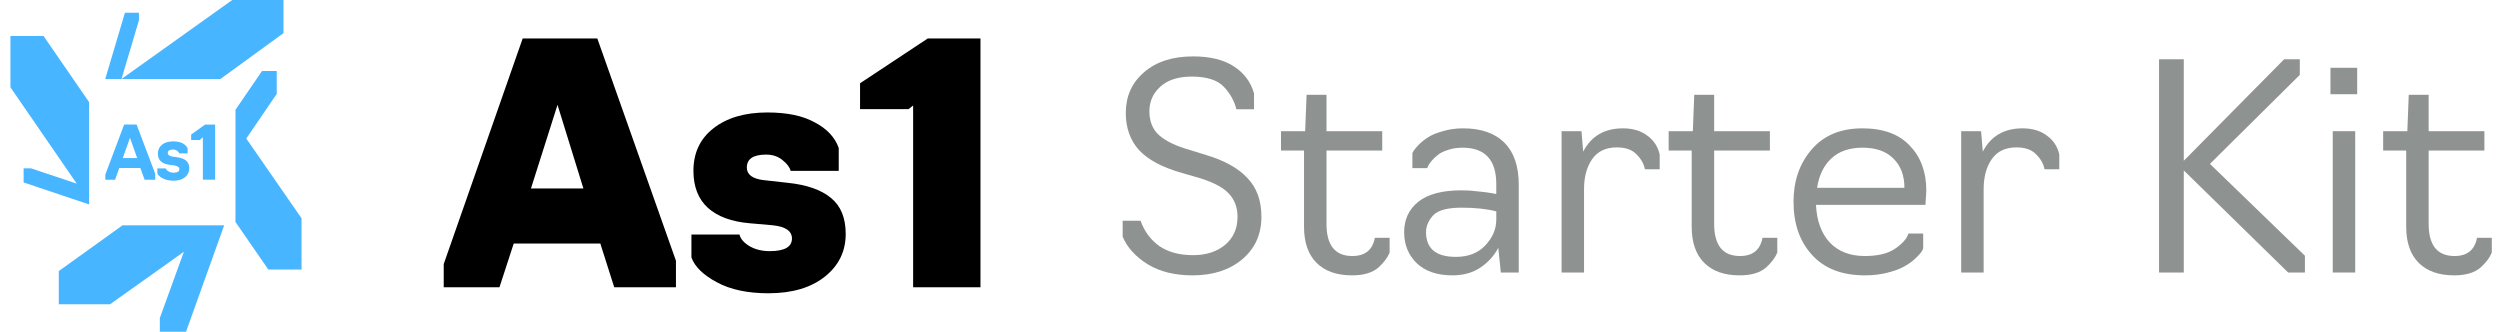
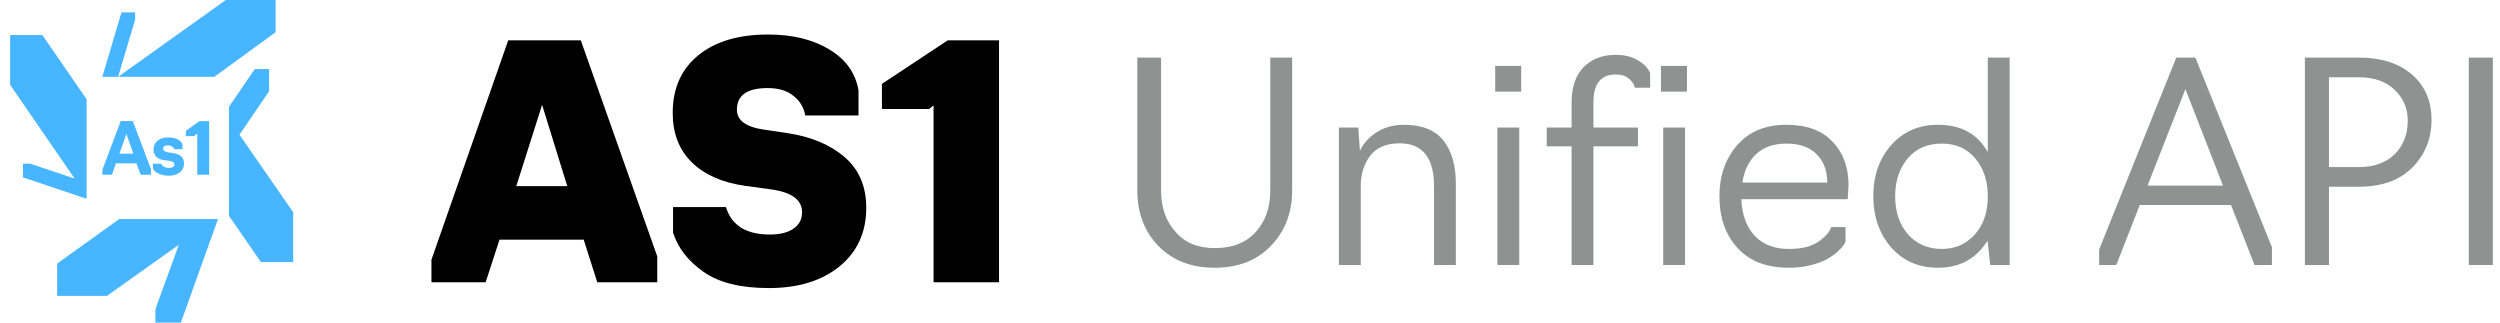
- <svg xmlns="http://www.w3.org/2000/svg" width="211" height="28" viewBox="0 0 211 28" fill="none">
-   <path d="M8.89 14.733V15.167H9.713L10.067 14.177H11.844L12.205 15.167H13.101V14.668L11.526 10.508H10.479L8.89 14.733ZM11.577 13.339H10.363L10.97 11.628L11.577 13.339Z" fill="#47B5FF" />
-   <path d="M14.653 14.574C14.22 14.574 14.011 14.307 13.982 14.213H13.281V14.632C13.353 14.834 13.787 15.253 14.639 15.253C15.484 15.253 15.975 14.813 15.975 14.191C15.975 13.592 15.556 13.361 14.957 13.274L14.559 13.216C14.307 13.173 14.162 13.079 14.162 12.913C14.162 12.74 14.285 12.617 14.581 12.617C14.964 12.617 15.115 12.884 15.13 12.949H15.838V12.53C15.7 12.205 15.325 11.931 14.603 11.931C13.808 11.931 13.324 12.357 13.324 12.964C13.324 13.549 13.7 13.823 14.263 13.903L14.66 13.953C14.957 14.004 15.137 14.076 15.137 14.278C15.137 14.451 15.014 14.574 14.653 14.574Z" fill="#47B5FF" />
+ <svg xmlns="http://www.w3.org/2000/svg" width="217" height="28" viewBox="0 0 217 28" fill="none">
+   <path d="M8.89 14.733V15.166H9.713L10.067 14.177H11.844L12.205 15.166H13.1V14.668L11.526 10.508H10.479L8.89 14.733ZM11.576 13.339H10.363L10.97 11.628L11.576 13.339Z" fill="#47B5FF" />
+   <path d="M14.653 14.574C14.22 14.574 14.01 14.307 13.981 14.213H13.281V14.632C13.353 14.834 13.786 15.253 14.639 15.253C15.484 15.253 15.975 14.813 15.975 14.191C15.975 13.592 15.556 13.361 14.956 13.274L14.559 13.216C14.306 13.173 14.162 13.079 14.162 12.913C14.162 12.74 14.285 12.617 14.581 12.617C14.964 12.617 15.115 12.884 15.13 12.949H15.838V12.53C15.7 12.205 15.325 11.931 14.602 11.931C13.808 11.931 13.324 12.357 13.324 12.964C13.324 13.549 13.7 13.823 14.263 13.903L14.66 13.953C14.956 14.004 15.137 14.076 15.137 14.278C15.137 14.451 15.014 14.574 14.653 14.574Z" fill="#47B5FF" />
  <path d="M18.156 15.166V10.515H17.311L16.134 11.353V11.815H16.849L17.123 11.584V15.166H18.156Z" fill="#47B5FF" />
-   <path d="M10.342 19.016L4.961 22.88V25.682H9.287L15.52 21.247L13.49 26.837V28H15.7L18.921 19.016H10.342Z" fill="#47B5FF" />
+   <path d="M10.341 19.016L4.961 22.88V25.682H9.287L15.52 21.247L13.49 26.837V28H15.7L18.921 19.016H10.341Z" fill="#47B5FF" />
  <path d="M11.728 1.704V1.076H10.544L8.883 6.666H10.255L11.728 1.704Z" fill="#47B5FF" />
  <path d="M1.993 14.206V15.398L7.518 17.254V8.616L3.676 3.041H0.881V7.367L6.478 15.499L2.614 14.206H1.993Z" fill="#47B5FF" />
-   <path d="M18.604 6.666L23.927 2.795V0H19.6L10.255 6.666H18.604Z" fill="#47B5FF" />
+   <path d="M18.604 6.666L23.926 2.795V0H19.6L10.255 6.666H18.604Z" fill="#47B5FF" />
  <path d="M20.785 11.693L23.356 7.923V5.994H22.114L19.875 9.266V18.734L22.648 22.75H25.45V18.424L20.785 11.693Z" fill="#47B5FF" />
-   <path d="M43.358 20.552L42.154 24.248H37.45V22.288L44.114 3.248H50.414L57.05 22.008V24.248H51.842L50.666 20.552H43.358ZM44.814 15.904H49.238L47.054 8.848L44.814 15.904Z" fill="black" />
-   <path d="M64.853 24.752C63.099 24.752 61.652 24.444 60.513 23.828C59.356 23.212 58.637 22.512 58.357 21.728V19.796H62.417C62.492 20.151 62.772 20.477 63.257 20.776C63.743 21.056 64.312 21.196 64.965 21.196C66.216 21.196 66.841 20.841 66.841 20.132C66.841 19.497 66.3 19.124 65.217 19.012L63.285 18.844C61.736 18.713 60.551 18.275 59.729 17.528C58.927 16.781 58.525 15.745 58.525 14.42C58.525 12.908 59.085 11.713 60.205 10.836C61.344 9.94 62.865 9.492 64.769 9.492C66.431 9.492 67.765 9.772 68.773 10.332C69.8 10.873 70.472 11.592 70.789 12.488V14.42H66.729C66.655 14.121 66.431 13.823 66.057 13.524C65.684 13.207 65.217 13.048 64.657 13.048C63.575 13.048 63.033 13.412 63.033 14.14C63.033 14.737 63.509 15.092 64.461 15.204L66.477 15.428C68.101 15.596 69.324 16.025 70.145 16.716C70.967 17.388 71.377 18.396 71.377 19.74C71.377 21.215 70.789 22.419 69.613 23.352C68.437 24.285 66.851 24.752 64.853 24.752Z" fill="black" />
-   <path d="M82.752 24.248H77.068V8.904L76.676 9.212H72.588V7.028L78.3 3.248H82.752V24.248Z" fill="black" />
-   <path d="M100.656 23.24C99.152 23.24 97.888 22.928 96.864 22.304C95.84 21.664 95.136 20.888 94.752 19.976V18.632H96.264C96.584 19.528 97.112 20.24 97.848 20.768C98.6 21.28 99.552 21.536 100.704 21.536C101.792 21.536 102.688 21.248 103.392 20.672C104.096 20.08 104.448 19.288 104.448 18.296C104.448 17.464 104.176 16.784 103.632 16.256C103.104 15.728 102.176 15.28 100.848 14.912L99.768 14.6C98.12 14.136 96.912 13.496 96.144 12.68C95.392 11.848 95.016 10.8 95.016 9.536C95.016 8.128 95.528 6.984 96.552 6.104C97.576 5.208 98.96 4.76 100.704 4.76C102.128 4.76 103.272 5.04 104.136 5.6C105 6.16 105.568 6.92 105.84 7.88V9.224H104.352C104.176 8.52 103.824 7.888 103.296 7.328C102.752 6.752 101.848 6.464 100.584 6.464C99.448 6.464 98.568 6.744 97.944 7.304C97.32 7.864 97.008 8.56 97.008 9.392C97.008 10.256 97.288 10.936 97.848 11.432C98.424 11.928 99.28 12.336 100.416 12.656L101.808 13.088C103.36 13.552 104.52 14.2 105.288 15.032C106.072 15.848 106.464 16.936 106.464 18.296C106.464 19.784 105.92 20.984 104.832 21.896C103.76 22.792 102.368 23.24 100.656 23.24Z" fill="#8E9291" />
-   <path d="M114.116 23.24C112.82 23.24 111.82 22.888 111.116 22.184C110.412 21.48 110.06 20.464 110.06 19.136V12.704H108.116V11.072H110.156L110.276 8H111.956V11.072H116.66V12.704H111.956V18.896C111.956 20.704 112.684 21.608 114.14 21.608C115.212 21.608 115.844 21.096 116.036 20.072H117.284V21.32C117.108 21.752 116.788 22.176 116.324 22.592C115.812 23.024 115.076 23.24 114.116 23.24Z" fill="#8E9291" />
-   <path d="M122.59 23.24C121.294 23.24 120.286 22.896 119.566 22.208C118.862 21.52 118.51 20.648 118.51 19.592C118.51 18.52 118.91 17.664 119.71 17.024C120.51 16.384 121.726 16.064 123.358 16.064C123.838 16.064 124.318 16.096 124.798 16.16C125.294 16.208 125.662 16.256 125.902 16.304L126.286 16.376V15.536C126.286 13.488 125.334 12.464 123.43 12.464C122.982 12.464 122.574 12.528 122.206 12.656C121.838 12.768 121.55 12.912 121.342 13.088C121.134 13.248 120.958 13.416 120.814 13.592C120.67 13.768 120.574 13.912 120.526 14.024C120.478 14.12 120.454 14.176 120.454 14.192H119.206V12.92C119.238 12.856 119.278 12.784 119.326 12.704C119.39 12.608 119.534 12.44 119.758 12.2C119.998 11.96 120.262 11.752 120.55 11.576C120.838 11.384 121.246 11.216 121.774 11.072C122.302 10.912 122.87 10.832 123.478 10.832C125.014 10.832 126.182 11.24 126.982 12.056C127.782 12.856 128.182 14.032 128.182 15.584V23H126.67L126.454 20.912C126.118 21.568 125.622 22.12 124.966 22.568C124.31 23.016 123.518 23.24 122.59 23.24ZM122.878 21.68C123.918 21.68 124.742 21.36 125.35 20.72C125.974 20.064 126.286 19.336 126.286 18.536V17.84C125.486 17.632 124.51 17.528 123.358 17.528C122.19 17.528 121.398 17.736 120.982 18.152C120.566 18.6 120.358 19.08 120.358 19.592C120.358 20.984 121.198 21.68 122.878 21.68Z" fill="#8E9291" />
-   <path d="M133.693 23H131.797V11.072H133.477L133.621 12.8C134.293 11.488 135.413 10.832 136.981 10.832C137.813 10.832 138.501 11.04 139.045 11.456C139.589 11.856 139.933 12.384 140.077 13.04V14.288H138.829C138.749 13.84 138.517 13.424 138.133 13.04C137.765 12.64 137.205 12.44 136.453 12.44C135.525 12.44 134.829 12.776 134.365 13.448C133.917 14.104 133.693 14.944 133.693 15.968V23Z" fill="#8E9291" />
-   <path d="M146.835 23.24C145.539 23.24 144.539 22.888 143.835 22.184C143.131 21.48 142.779 20.464 142.779 19.136V12.704H140.835V11.072H142.875L142.995 8H144.675V11.072H149.379V12.704H144.675V18.896C144.675 20.704 145.403 21.608 146.859 21.608C147.931 21.608 148.563 21.096 148.755 20.072H150.003V21.32C149.827 21.752 149.507 22.176 149.043 22.592C148.531 23.024 147.795 23.24 146.835 23.24Z" fill="#8E9291" />
-   <path d="M157.397 23.24C155.461 23.24 153.973 22.664 152.933 21.512C151.893 20.376 151.373 18.88 151.373 17.024C151.373 15.264 151.885 13.792 152.909 12.608C153.933 11.424 155.357 10.832 157.181 10.832C158.941 10.832 160.277 11.32 161.189 12.296C162.117 13.256 162.581 14.52 162.581 16.088L162.509 17.288H153.269C153.333 18.648 153.725 19.712 154.445 20.48C155.165 21.232 156.149 21.608 157.397 21.608C158.517 21.608 159.381 21.392 159.989 20.96C160.597 20.528 160.957 20.112 161.069 19.712H162.317V20.96C162.301 21.04 162.237 21.16 162.125 21.32C162.013 21.464 161.829 21.656 161.573 21.896C161.317 22.12 161.013 22.328 160.661 22.52C160.309 22.712 159.845 22.88 159.269 23.024C158.693 23.168 158.069 23.24 157.397 23.24ZM153.365 15.848H160.733C160.733 14.808 160.421 13.984 159.797 13.376C159.189 12.768 158.325 12.464 157.205 12.464C156.085 12.464 155.205 12.768 154.565 13.376C153.925 13.968 153.525 14.792 153.365 15.848Z" fill="#8E9291" />
-   <path d="M167.42 23H165.524V11.072H167.204L167.348 12.8C168.02 11.488 169.14 10.832 170.708 10.832C171.54 10.832 172.228 11.04 172.772 11.456C173.316 11.856 173.66 12.384 173.804 13.04V14.288H172.556C172.476 13.84 172.244 13.424 171.86 13.04C171.492 12.64 170.932 12.44 170.18 12.44C169.252 12.44 168.556 12.776 168.092 13.448C167.644 14.104 167.42 14.944 167.42 15.968V23Z" fill="#8E9291" />
-   <path d="M193.119 23L184.311 14.384V23H182.223V5H184.311V13.568L192.783 5H194.103V6.32L186.519 13.832L194.535 21.584V23H193.119Z" fill="#8E9291" />
-   <path d="M198.947 7.952H196.691V5.72H198.947V7.952ZM198.779 23H196.883V11.072H198.779V23Z" fill="#8E9291" />
-   <path d="M207.139 23.24C205.843 23.24 204.843 22.888 204.139 22.184C203.435 21.48 203.083 20.464 203.083 19.136V12.704H201.139V11.072H203.179L203.299 8H204.979V11.072H209.683V12.704H204.979V18.896C204.979 20.704 205.707 21.608 207.163 21.608C208.235 21.608 208.867 21.096 209.059 20.072H210.307V21.32C210.131 21.752 209.811 22.176 209.347 22.592C208.835 23.024 208.099 23.24 207.139 23.24Z" fill="#8E9291" />
+   <path d="M43.358 20.804L42.154 24.5H37.45V22.54L44.114 3.5H50.414L57.05 22.26V24.5H51.842L50.666 20.804H43.358ZM44.814 16.156H49.238L47.054 9.1L44.814 16.156Z" fill="black" />
+   <path d="M66.735 25.004C64.29 25.004 62.405 24.537 61.079 23.604C59.735 22.671 58.849 21.532 58.419 20.188V17.976H63.011C63.497 19.563 64.766 20.356 66.819 20.356C67.697 20.356 68.378 20.188 68.863 19.852C69.367 19.516 69.619 19.04 69.619 18.424C69.619 17.341 68.714 16.679 66.903 16.436L64.663 16.128C62.685 15.848 61.145 15.167 60.043 14.084C58.942 13.001 58.391 11.573 58.391 9.8C58.391 7.653 59.147 5.973 60.659 4.76C62.134 3.584 64.131 2.996 66.651 2.996C68.779 2.996 70.553 3.425 71.971 4.284C73.409 5.143 74.258 6.328 74.519 7.84V10.024H69.899C69.769 9.315 69.423 8.745 68.863 8.316C68.322 7.868 67.575 7.644 66.623 7.644C64.85 7.644 63.963 8.269 63.963 9.52C63.963 10.453 64.757 11.032 66.343 11.256L68.415 11.564C70.45 11.881 72.083 12.572 73.315 13.636C74.566 14.719 75.191 16.184 75.191 18.032C75.191 20.16 74.417 21.859 72.867 23.128C71.318 24.379 69.274 25.004 66.735 25.004Z" fill="black" />
+   <path d="M86.716 24.5H81.032V9.156L80.641 9.464H76.552V7.28L82.264 3.5H86.716V24.5Z" fill="black" />
+   <path d="M110.309 21.344C109.093 22.608 107.469 23.24 105.437 23.24C103.405 23.24 101.773 22.608 100.541 21.344C99.325 20.08 98.717 18.472 98.717 16.52V5H100.781V16.544C100.781 18 101.197 19.192 102.029 20.12C102.845 21.064 103.981 21.536 105.437 21.536C106.973 21.536 108.165 21.064 109.013 20.12C109.845 19.192 110.261 18 110.261 16.544V5H112.157V16.52C112.157 18.472 111.541 20.08 110.309 21.344Z" fill="#8E9291" />
+   <path d="M118.113 23H116.217V11.072H117.897L118.041 13.088C118.329 12.464 118.801 11.936 119.457 11.504C120.129 11.056 120.937 10.832 121.881 10.832C123.433 10.832 124.569 11.288 125.289 12.2C126.009 13.112 126.369 14.36 126.369 15.944V23H124.473V16.16C124.473 13.68 123.473 12.44 121.473 12.44C120.337 12.44 119.489 12.8 118.929 13.52C118.385 14.256 118.113 15.128 118.113 16.136V23Z" fill="#8E9291" />
+   <path d="M132.039 7.952H129.783V5.72H132.039V7.952ZM131.871 23H129.975V11.072H131.871V23Z" fill="#8E9291" />
+   <path d="M138.311 23H136.415V12.704H134.255V11.072H136.415V8.912C136.415 7.568 136.759 6.544 137.447 5.84C138.151 5.12 139.079 4.76 140.231 4.76C140.999 4.76 141.647 4.92 142.175 5.24C142.703 5.544 143.055 5.912 143.231 6.344V7.616H141.911C141.847 7.328 141.671 7.064 141.383 6.824C141.111 6.584 140.735 6.464 140.255 6.464C138.959 6.464 138.311 7.264 138.311 8.864V11.072H142.175V12.704H138.311V23Z" fill="#8E9291" />
+   <path d="M146.429 7.952H144.173V5.72H146.429V7.952ZM146.261 23H144.365V11.072H146.261V23Z" fill="#8E9291" />
+   <path d="M155.27 23.24C153.334 23.24 151.846 22.664 150.806 21.512C149.766 20.376 149.246 18.88 149.246 17.024C149.246 15.264 149.758 13.792 150.782 12.608C151.806 11.424 153.23 10.832 155.054 10.832C156.814 10.832 158.15 11.32 159.062 12.296C159.99 13.256 160.454 14.52 160.454 16.088L160.382 17.288H151.142C151.206 18.648 151.598 19.712 152.318 20.48C153.038 21.232 154.022 21.608 155.27 21.608C156.39 21.608 157.254 21.392 157.862 20.96C158.47 20.528 158.83 20.112 158.942 19.712H160.19V20.96C160.174 21.04 160.11 21.16 159.998 21.32C159.886 21.464 159.702 21.656 159.446 21.896C159.19 22.12 158.886 22.328 158.534 22.52C158.182 22.712 157.718 22.88 157.142 23.024C156.566 23.168 155.942 23.24 155.27 23.24ZM151.238 15.848H158.606C158.606 14.808 158.294 13.984 157.67 13.376C157.062 12.768 156.198 12.464 155.078 12.464C153.958 12.464 153.078 12.768 152.438 13.376C151.798 13.968 151.398 14.792 151.238 15.848Z" fill="#8E9291" />
+   <path d="M168.221 23.24C166.541 23.24 165.181 22.648 164.141 21.464C163.117 20.28 162.605 18.8 162.605 17.024C162.605 15.232 163.125 13.752 164.165 12.584C165.205 11.416 166.557 10.832 168.221 10.832C170.221 10.832 171.661 11.624 172.541 13.208V5H174.437V23H172.757L172.517 20.888C171.541 22.456 170.109 23.24 168.221 23.24ZM168.557 21.608C169.693 21.608 170.637 21.2 171.389 20.384C172.157 19.552 172.541 18.432 172.541 17.024C172.541 15.712 172.181 14.624 171.461 13.76C170.741 12.896 169.773 12.464 168.557 12.464C167.293 12.464 166.301 12.896 165.581 13.76C164.861 14.624 164.501 15.712 164.501 17.024C164.501 18.4 164.877 19.512 165.629 20.36C166.381 21.192 167.357 21.608 168.557 21.608Z" fill="#8E9291" />
+   <path d="M185.734 17.792L183.694 23H182.206V21.656L188.902 5H190.558L197.206 21.464V23H195.694L193.654 17.792H185.734ZM186.406 16.112H192.958L189.694 7.736L186.406 16.112Z" fill="#8E9291" />
+   <path d="M202.153 23H200.065V5H204.745C206.681 5 208.217 5.488 209.353 6.464C210.489 7.456 211.057 8.768 211.057 10.4C211.057 12.032 210.505 13.408 209.401 14.528C208.297 15.648 206.745 16.208 204.745 16.208H202.153V23ZM202.153 6.704V14.504H204.721C206.049 14.504 207.089 14.136 207.841 13.4C208.609 12.648 208.993 11.672 208.993 10.472C208.993 9.416 208.617 8.528 207.865 7.808C207.113 7.072 206.065 6.704 204.721 6.704H202.153Z" fill="#8E9291" />
+   <path d="M216.379 23H214.291V5H216.379V23Z" fill="#8E9291" />
</svg>
